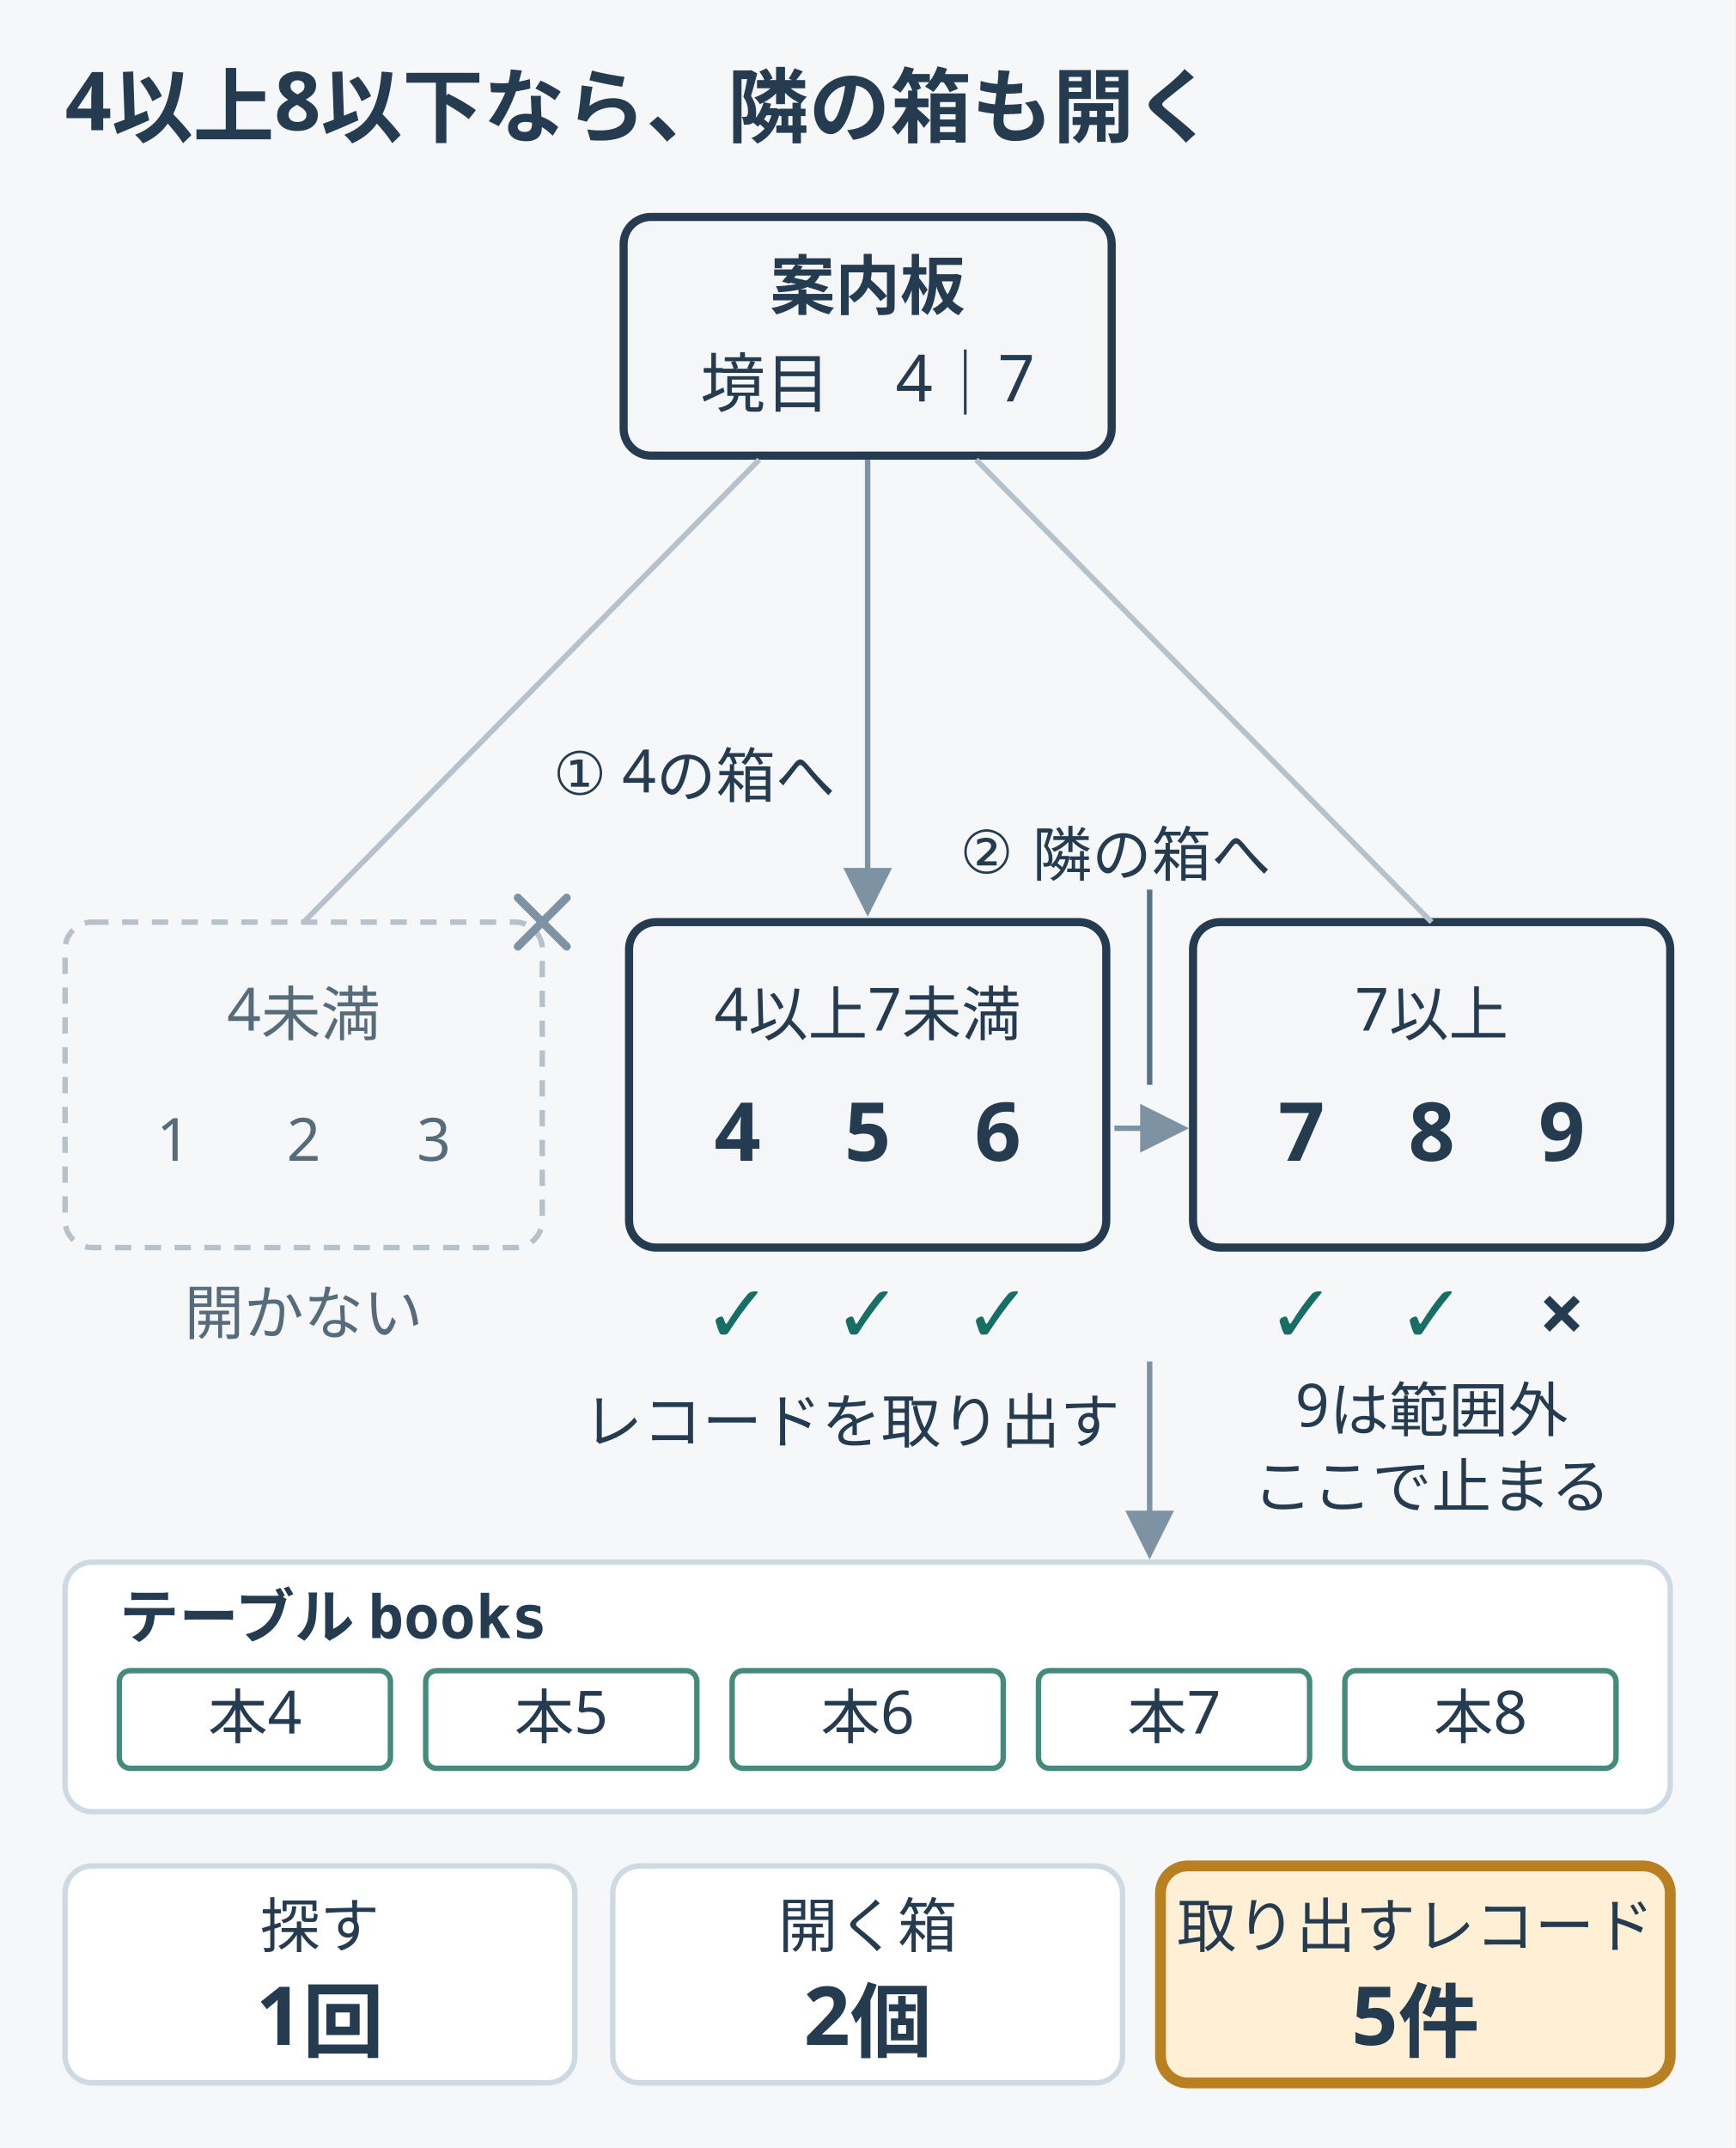
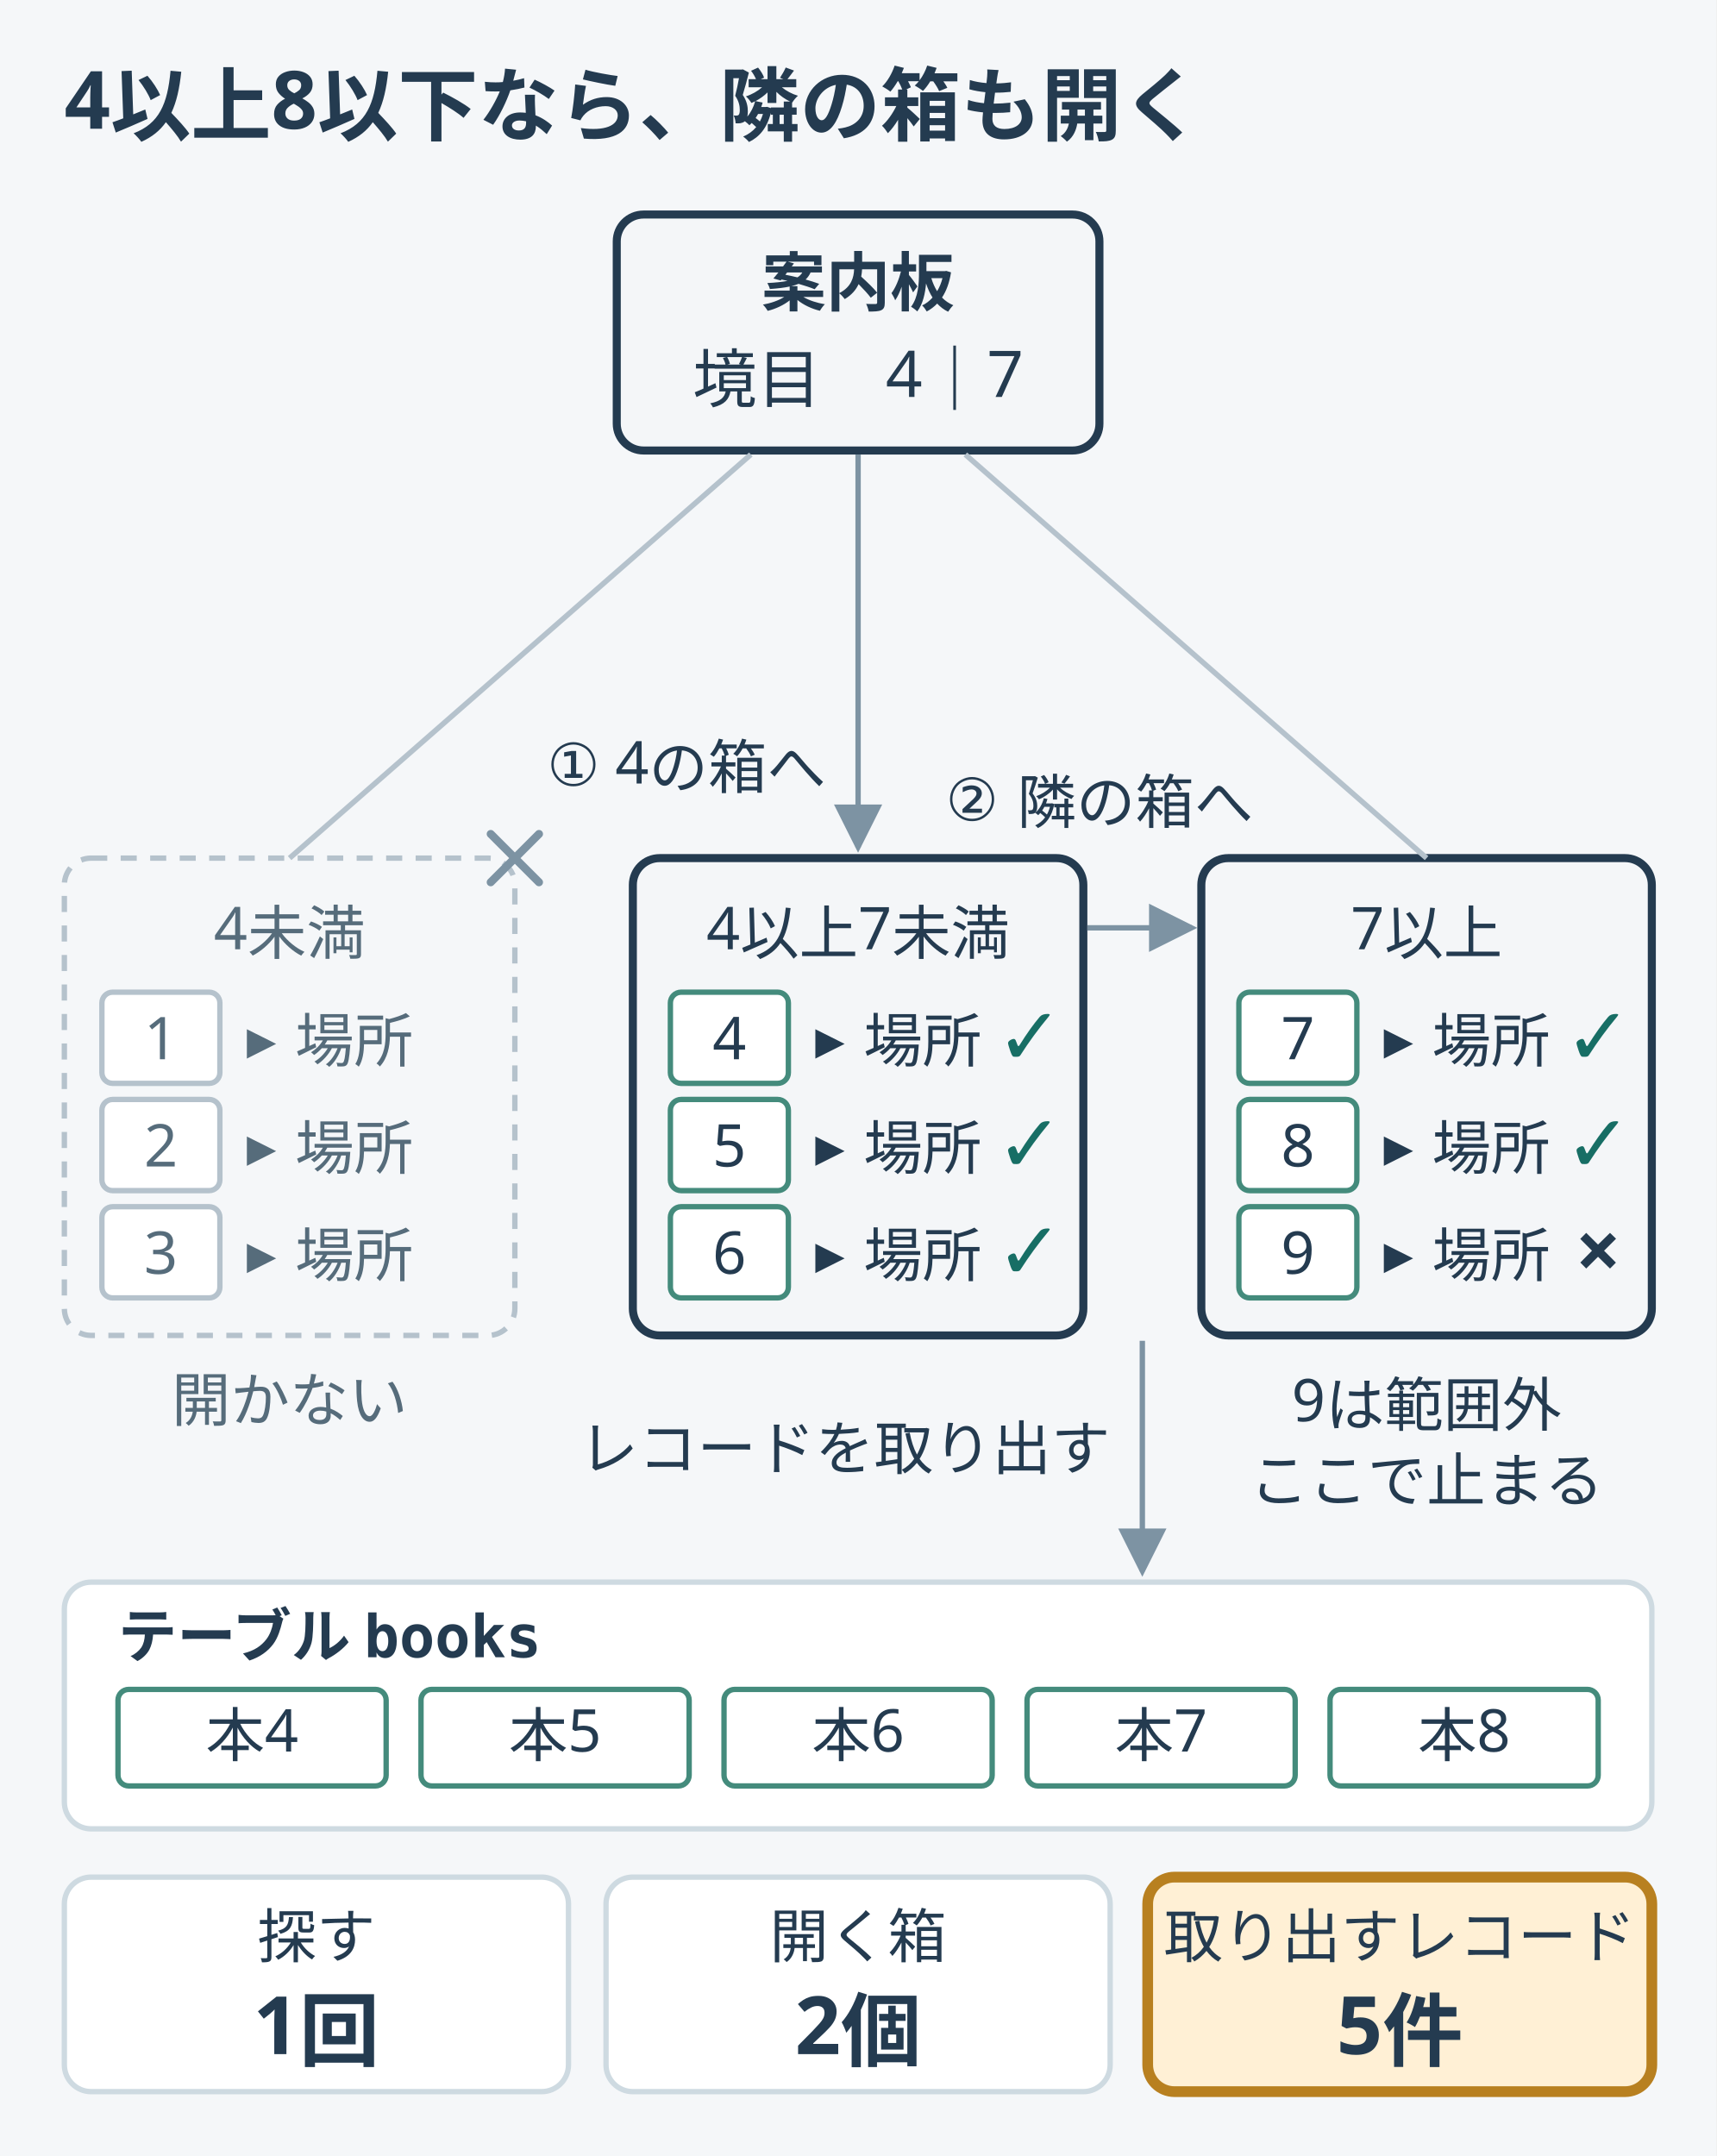
- <svg xmlns="http://www.w3.org/2000/svg" width="640" height="792" viewBox="0 0 640 792" role="img" aria-labelledby="title">
+ <svg xmlns="http://www.w3.org/2000/svg" width="640" height="804" viewBox="0 0 640 804" role="img" aria-labelledby="title">
  <defs>
    <marker id="flow" markerWidth="10" markerHeight="10" refX="9" refY="5" orient="auto">
      <path d="M0 0L10 5L0 10z" fill="#277b74" />
    </marker>
    <marker id="req" markerWidth="10" markerHeight="10" refX="9" refY="5" orient="auto">
      <path d="M0 0L10 5L0 10" fill="none" stroke="#945e11" stroke-width="2" />
    </marker>
    <marker id="ref" markerWidth="9" markerHeight="9" refX="8" refY="4.5" orient="auto">
      <path d="M0 0L9 4.5L0 9z" fill="#7d93a3" />
    </marker>
  </defs>
  <style>
text{font-family:"Hiragino Sans","Noto Sans JP",sans-serif;font-size:24px;fill:#243b50}
.h{font-size:30px;font-weight:700}.b{font-weight:700}.s{font-size:22px}.m{font-size:22px;fill:#566c7b}
.mono{font-family:ui-monospace,Menlo,monospace;font-size:22px}.tag{font-size:22px;font-weight:700;fill:#fff}
.teal{fill:#176e65}.brown{fill:#945e11}.real{fill:#176e65}
.panel{fill:#fff;stroke:#cedae1;stroke-width:2}.node{fill:#ecf2f8;stroke:#56738a;stroke-width:2}
.row{fill:#fff;stroke:#448b7c;stroke-width:2}.match{fill:#fff;stroke:#176e65;stroke-width:4}
.page{fill:#f7fbf9;stroke:#6d9f94;stroke-width:2}.ipage{fill:#f4f6f8;stroke:#6b7f8e;stroke-width:2}
.band{fill:#d5dde3;stroke:#92a7b5;stroke-width:2}.skip{fill:none;stroke:#b5c2cc;stroke-width:2;stroke-dasharray:6 5}
.hot{fill:#fff0d5;stroke:#b88020;stroke-width:4}.ghost{fill:#f5f7f9;stroke:#b5c2cc;stroke-width:2;stroke-dasharray:6 5}
.flow{fill:none;stroke:#277b74;stroke-width:3;marker-end:url(#flow)}.req{fill:none;stroke:#945e11;stroke-width:3;stroke-dasharray:8 6;marker-end:url(#req)}
.ref{fill:none;stroke:#7d93a3;stroke-width:2;marker-end:url(#ref)}.step{fill:#fff;stroke:#243b50;stroke-width:2.5}
.spine{fill:#e9f3f4;stroke:#243b50;stroke-width:1.5}
.work{fill:#fff;stroke:#56738a;stroke-width:2;stroke-dasharray:8 5}.val{fill:#dcefe8;stroke:#448b7c;stroke-width:2}.buffer{fill:#eaf6f1;stroke:#6d9f94;stroke-width:2}
.route{fill:#f4f6f8;stroke:#243b50;stroke-width:3}.leader{fill:none;stroke:#56738a;stroke-width:2}
  </style>
-   <rect width="640" height="792" fill="#f5f7f9" />
+   <rect width="640" height="804" fill="#f5f7f9" />
  <text x="24" y="48" class="h">4以上8以下なら、隣の箱も開く</text>
  <g id="signboard">
    <rect x="230" y="80" width="180" height="88" rx="10" class="route" />
    <text x="320" y="114" text-anchor="middle" class="b">案内板</text>
    <text x="320" y="150" text-anchor="middle">境目　4｜7</text>
  </g>
  <g id="box-left">
-     <rect x="24" y="340" width="176" height="120" rx="10" class="ghost" />
-     <text x="112" y="380" text-anchor="middle" class="m">4未満</text>
-     <text x="64" y="428" text-anchor="middle" class="m">1</text>
-     <text x="112" y="428" text-anchor="middle" class="m">2</text>
-     <text x="160" y="428" text-anchor="middle" class="m">3</text>
-     <path d="M191 331 L209 349 M209 331 L191 349" fill="none" stroke="#7d93a3" stroke-width="3" stroke-linecap="round" />
+     <rect x="24" y="320" width="168" height="178" rx="10" class="ghost" />
+     <text x="108" y="354" text-anchor="middle" class="m">4未満</text>
+     <rect x="38" y="370" width="44" height="34" rx="4" fill="#fff" stroke="#b5c2cc" stroke-width="2" />
+     <text x="60" y="395" text-anchor="middle" class="m">1</text>
+     <text x="92" y="395" class="m">▸ 場所</text>
+     <rect x="38" y="410" width="44" height="34" rx="4" fill="#fff" stroke="#b5c2cc" stroke-width="2" />
+     <text x="60" y="435" text-anchor="middle" class="m">2</text>
+     <text x="92" y="435" class="m">▸ 場所</text>
+     <rect x="38" y="450" width="44" height="34" rx="4" fill="#fff" stroke="#b5c2cc" stroke-width="2" />
+     <text x="60" y="475" text-anchor="middle" class="m">3</text>
+     <text x="92" y="475" class="m">▸ 場所</text>
+     <path d="M183 311 L201 329 M201 311 L183 329" fill="none" stroke="#7d93a3" stroke-width="3" stroke-linecap="round" />
  </g>
  <g id="box-middle">
-     <rect x="232" y="340" width="176" height="120" rx="10" class="route" />
-     <text x="320" y="380" text-anchor="middle" class="s">4以上7未満</text>
-     <text x="272" y="428" text-anchor="middle" class="h">4</text>
-     <text x="320" y="428" text-anchor="middle" class="h">5</text>
-     <text x="368" y="428" text-anchor="middle" class="h">6</text>
+     <rect x="236" y="320" width="168" height="178" rx="10" class="route" />
+     <text x="320" y="354" text-anchor="middle" class="s">4以上7未満</text>
+     <rect x="250" y="370" width="44" height="34" rx="4" class="row" />
+     <text x="272" y="395" text-anchor="middle" class="s">4</text>
+     <text x="304" y="395" class="s">▸ 場所</text>
+     <text x="384" y="397" text-anchor="middle" class="h teal">✓</text>
+     <rect x="250" y="410" width="44" height="34" rx="4" class="row" />
+     <text x="272" y="435" text-anchor="middle" class="s">5</text>
+     <text x="304" y="435" class="s">▸ 場所</text>
+     <text x="384" y="437" text-anchor="middle" class="h teal">✓</text>
+     <rect x="250" y="450" width="44" height="34" rx="4" class="row" />
+     <text x="272" y="475" text-anchor="middle" class="s">6</text>
+     <text x="304" y="475" class="s">▸ 場所</text>
+     <text x="384" y="477" text-anchor="middle" class="h teal">✓</text>
  </g>
  <g id="box-right">
-     <rect x="440" y="340" width="176" height="120" rx="10" class="route" />
-     <text x="528" y="380" text-anchor="middle" class="s">7以上</text>
-     <text x="480" y="428" text-anchor="middle" class="h">7</text>
-     <text x="528" y="428" text-anchor="middle" class="h">8</text>
-     <text x="576" y="428" text-anchor="middle" class="h">9</text>
+     <rect x="448" y="320" width="168" height="178" rx="10" class="route" />
+     <text x="532" y="354" text-anchor="middle" class="s">7以上</text>
+     <rect x="462" y="370" width="44" height="34" rx="4" class="row" />
+     <text x="484" y="395" text-anchor="middle" class="s">7</text>
+     <text x="516" y="395" class="s">▸ 場所</text>
+     <text x="596" y="397" text-anchor="middle" class="h teal">✓</text>
+     <rect x="462" y="410" width="44" height="34" rx="4" class="row" />
+     <text x="484" y="435" text-anchor="middle" class="s">8</text>
+     <text x="516" y="435" class="s">▸ 場所</text>
+     <text x="596" y="437" text-anchor="middle" class="h teal">✓</text>
+     <rect x="462" y="450" width="44" height="34" rx="4" class="row" />
+     <text x="484" y="475" text-anchor="middle" class="s">9</text>
+     <text x="516" y="475" class="s">▸ 場所</text>
+     <text x="596" y="477" text-anchor="middle" class="h">×</text>
+   </g>
+   <g id="branches">
+     <path d="M280 169.5 L108 320" fill="none" stroke="#b5c2cc" stroke-width="2" />
+     <path d="M360 169.5 L532 320" fill="none" stroke="#b5c2cc" stroke-width="2" />
+   </g>
+   <g id="search">
+     <path d="M320 169.5 V316" class="ref" />
+   </g>
+   <g id="leaf-link">
+     <path d="M405.5 346 H444.5" class="ref" />
+   </g>
+   <g id="fetch">
+     <path d="M426 500 V586" class="ref" />
  </g>
  <g id="table">
-     <rect x="24" y="576" width="592" height="92" rx="10" class="panel" />
-     <text x="44" y="604" class="s b">テーブル <tspan class="mono">books</tspan>
+     <rect x="24" y="590" width="592" height="92" rx="10" class="panel" />
+     <text x="44" y="618" class="s b">テーブル <tspan class="mono">books</tspan>
    </text>
-     <rect x="44" y="616" width="100" height="36" rx="4" class="row" />
-     <text x="94" y="641" text-anchor="middle" class="s">本4</text>
-     <rect x="157" y="616" width="100" height="36" rx="4" class="row" />
-     <text x="207" y="641" text-anchor="middle" class="s">本5</text>
-     <rect x="270" y="616" width="100" height="36" rx="4" class="row" />
-     <text x="320" y="641" text-anchor="middle" class="s">本6</text>
-     <rect x="383" y="616" width="100" height="36" rx="4" class="row" />
-     <text x="433" y="641" text-anchor="middle" class="s">本7</text>
-     <rect x="496" y="616" width="100" height="36" rx="4" class="row" />
-     <text x="546" y="641" text-anchor="middle" class="s">本8</text>
+     <rect x="44" y="630" width="100" height="36" rx="4" class="row" />
+     <text x="94" y="655" text-anchor="middle" class="s">本4</text>
+     <rect x="157" y="630" width="100" height="36" rx="4" class="row" />
+     <text x="207" y="655" text-anchor="middle" class="s">本5</text>
+     <rect x="270" y="630" width="100" height="36" rx="4" class="row" />
+     <text x="320" y="655" text-anchor="middle" class="s">本6</text>
+     <rect x="383" y="630" width="100" height="36" rx="4" class="row" />
+     <text x="433" y="655" text-anchor="middle" class="s">本7</text>
+     <rect x="496" y="630" width="100" height="36" rx="4" class="row" />
+     <text x="546" y="655" text-anchor="middle" class="s">本8</text>
  </g>
  <g id="summary">
-     <rect x="24" y="688" width="188" height="80" rx="10" class="panel" />
-     <text x="118" y="718" text-anchor="middle" class="s">探す</text>
-     <text x="118" y="754" text-anchor="middle" class="h">1回</text>
-     <rect x="226" y="688" width="188" height="80" rx="10" class="panel" />
-     <text x="320" y="718" text-anchor="middle" class="s">開く箱</text>
-     <text x="320" y="754" text-anchor="middle" class="h">2個</text>
-     <rect x="428" y="688" width="188" height="80" rx="10" class="hot" />
-     <text x="522" y="718" text-anchor="middle" class="s">取り出すレコード</text>
-     <text x="522" y="754" text-anchor="middle" class="h">5件</text>
-   </g>
-   <g id="branches">
-     <path d="M280 169.5 L112 340" fill="none" stroke="#b5c2cc" stroke-width="2" />
-     <path d="M360 169.5 L528 340" fill="none" stroke="#b5c2cc" stroke-width="2" />
-   </g>
-   <g id="search">
-     <path d="M320 169.5 V336" class="ref" />
-   </g>
-   <g id="next">
-     <path d="M411 416 H436.5" class="ref" />
-     <path d="M424 328 V400" class="leader" />
-   </g>
-   <g id="fetch">
-     <path d="M424 502 V573" class="ref" />
-   </g>
-   <g id="marks">
-     <text x="272" y="495" text-anchor="middle" class="h teal">✓</text>
-     <text x="320" y="495" text-anchor="middle" class="h teal">✓</text>
-     <text x="368" y="495" text-anchor="middle" class="h teal">✓</text>
-     <text x="480" y="495" text-anchor="middle" class="h teal">✓</text>
-     <text x="528" y="495" text-anchor="middle" class="h teal">✓</text>
-     <text x="576" y="495" text-anchor="middle" class="h">×</text>
+     <rect x="24" y="700" width="188" height="80" rx="10" class="panel" />
+     <text x="118" y="730" text-anchor="middle" class="s">探す</text>
+     <text x="118" y="766" text-anchor="middle" class="h">1回</text>
+     <rect x="226" y="700" width="188" height="80" rx="10" class="panel" />
+     <text x="320" y="730" text-anchor="middle" class="s">開く箱</text>
+     <text x="320" y="766" text-anchor="middle" class="h">2個</text>
+     <rect x="428" y="700" width="188" height="80" rx="10" class="hot" />
+     <text x="522" y="730" text-anchor="middle" class="s">取り出すレコード</text>
+     <text x="522" y="766" text-anchor="middle" class="h">5件</text>
  </g>
  <g id="labels">
    <text x="308" y="293" text-anchor="end" class="s">① 4の箱へ</text>
-     <text x="354" y="322" class="s">② 隣の箱へ</text>
-     <text x="413" y="532" text-anchor="end" class="s">レコードを取り出す</text>
-     <text x="112" y="492" text-anchor="middle" class="m">開かない</text>
-     <text x="528" y="526" text-anchor="middle" class="s">9は範囲外</text>
-     <text x="528" y="556" text-anchor="middle" class="s">ここで止まる</text>
+     <text x="410" y="306" text-anchor="middle" class="s">② 隣の箱へ</text>
+     <text x="414" y="548" text-anchor="end" class="s">レコードを取り出す</text>
+     <text x="108" y="530" text-anchor="middle" class="m">開かない</text>
+     <text x="532" y="530" text-anchor="middle" class="s">9は範囲外</text>
+     <text x="532" y="560" text-anchor="middle" class="s">ここで止まる</text>
  </g>
</svg>
